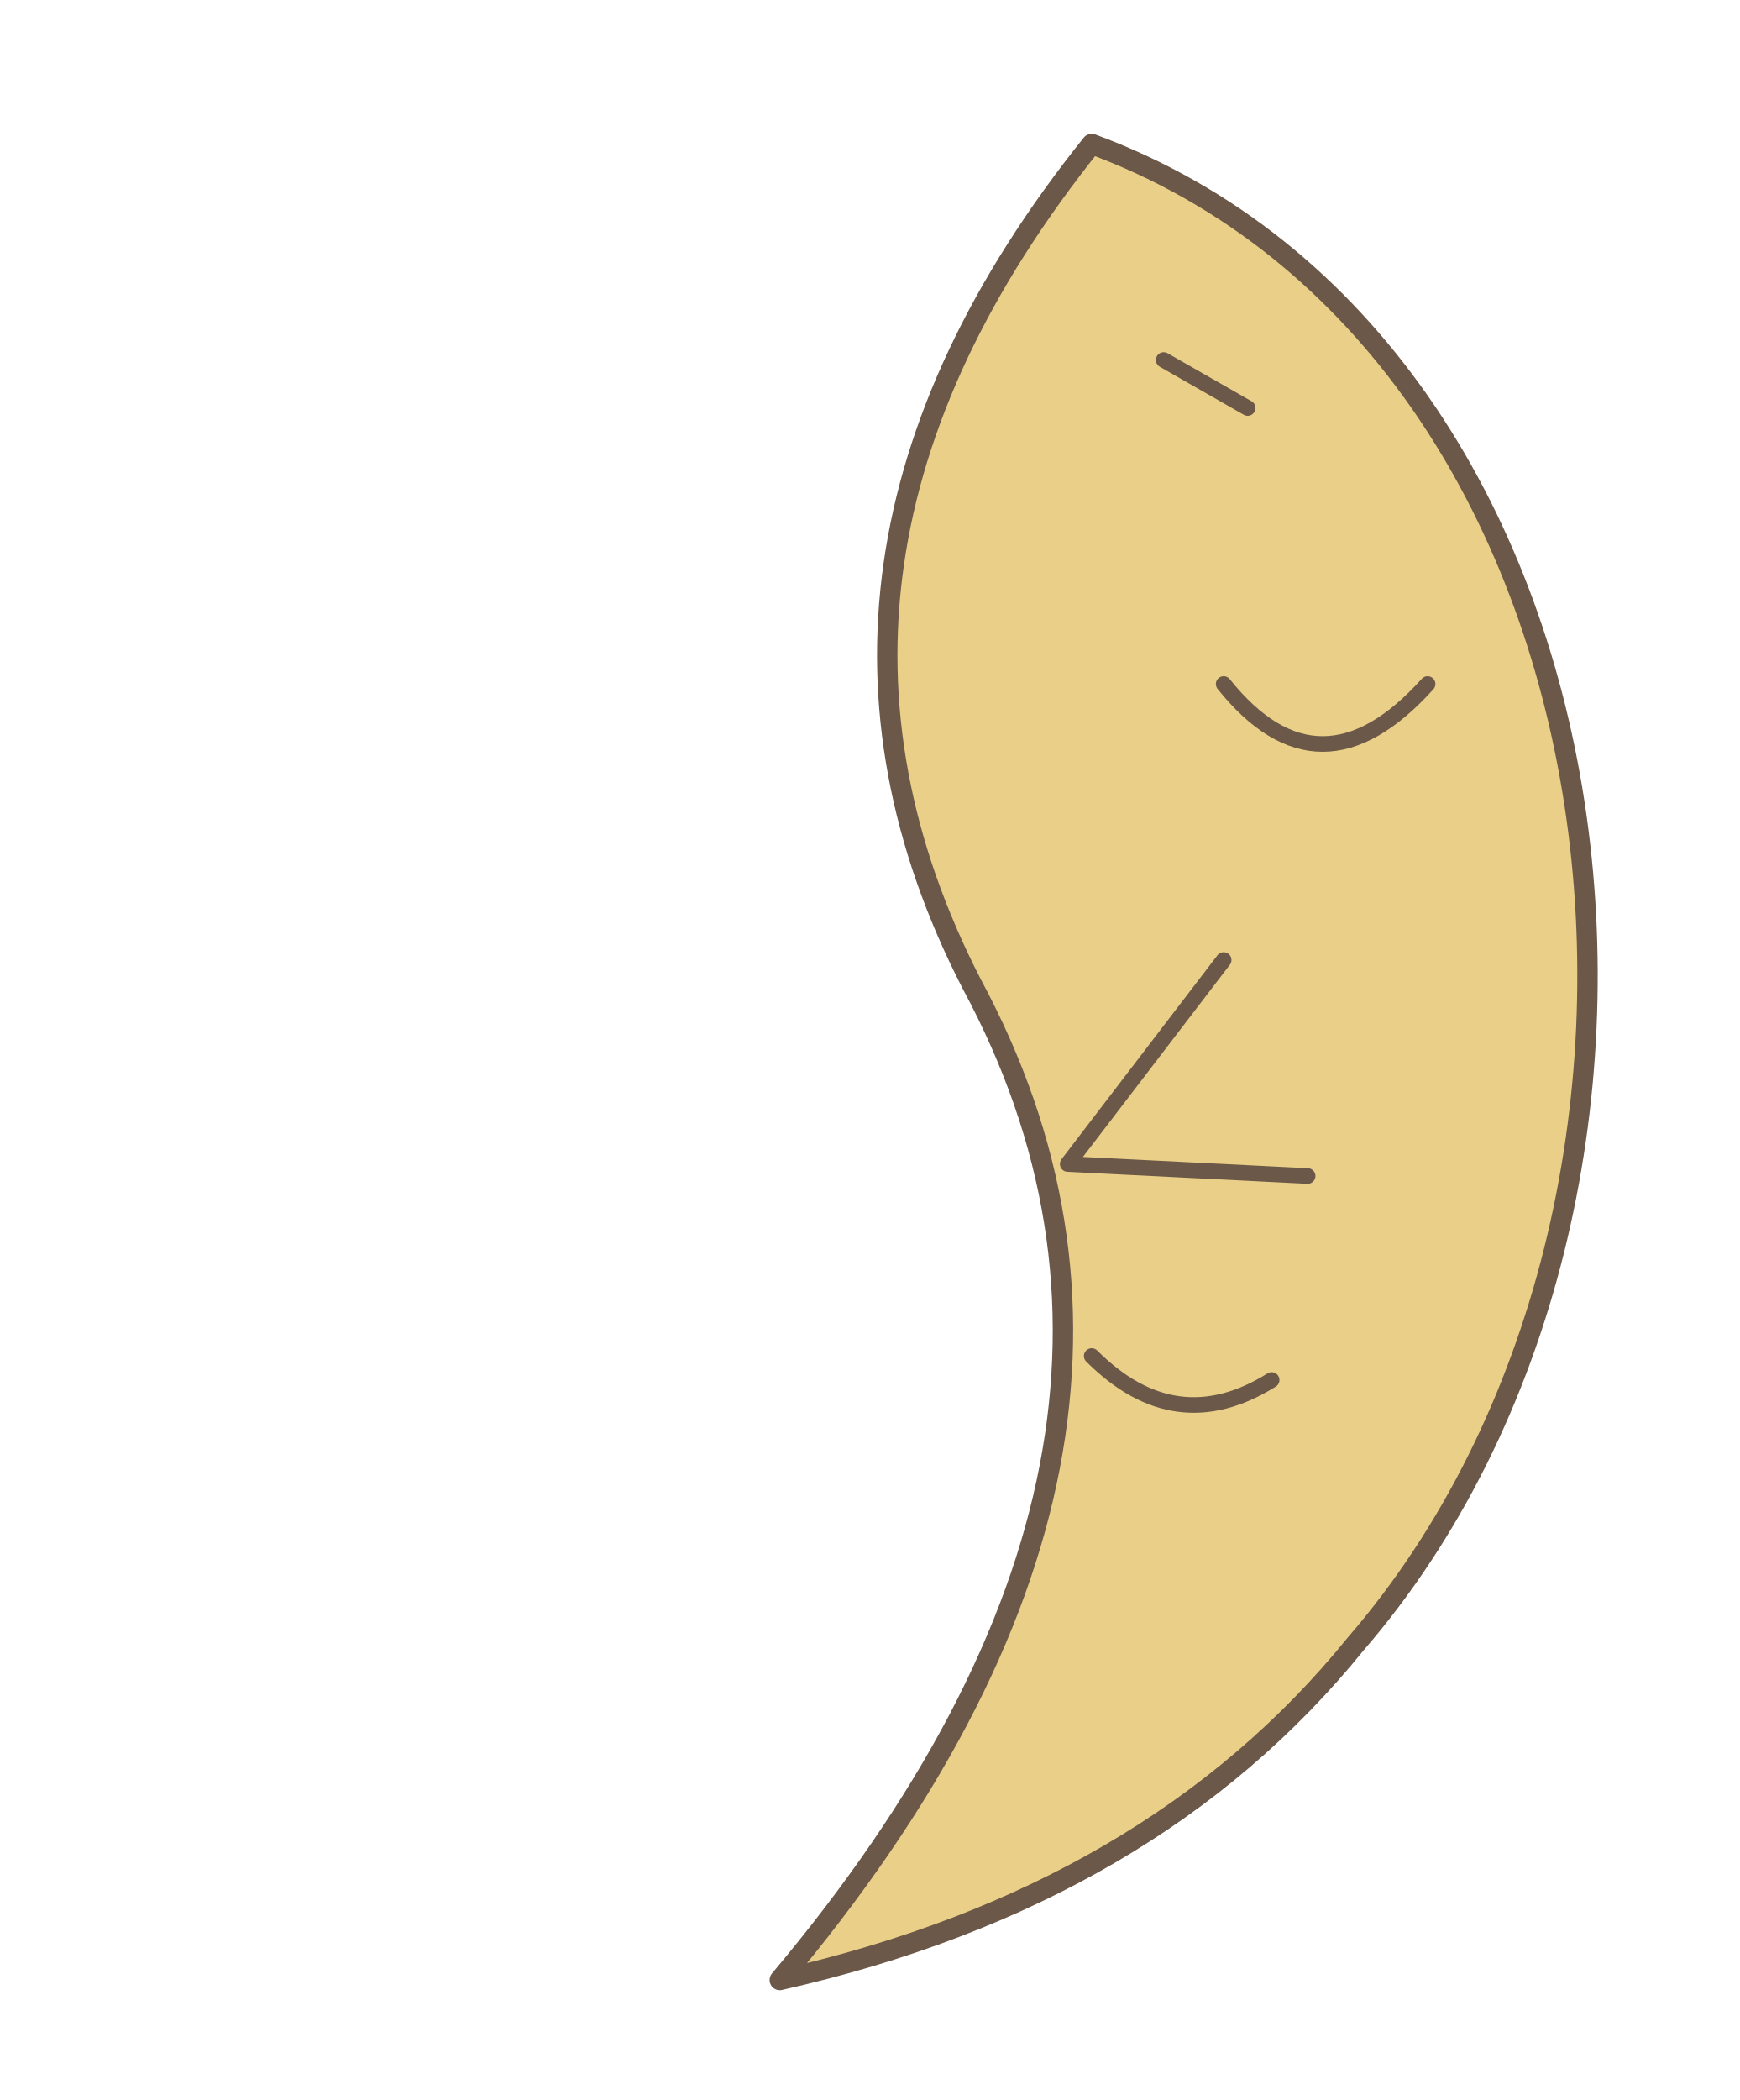
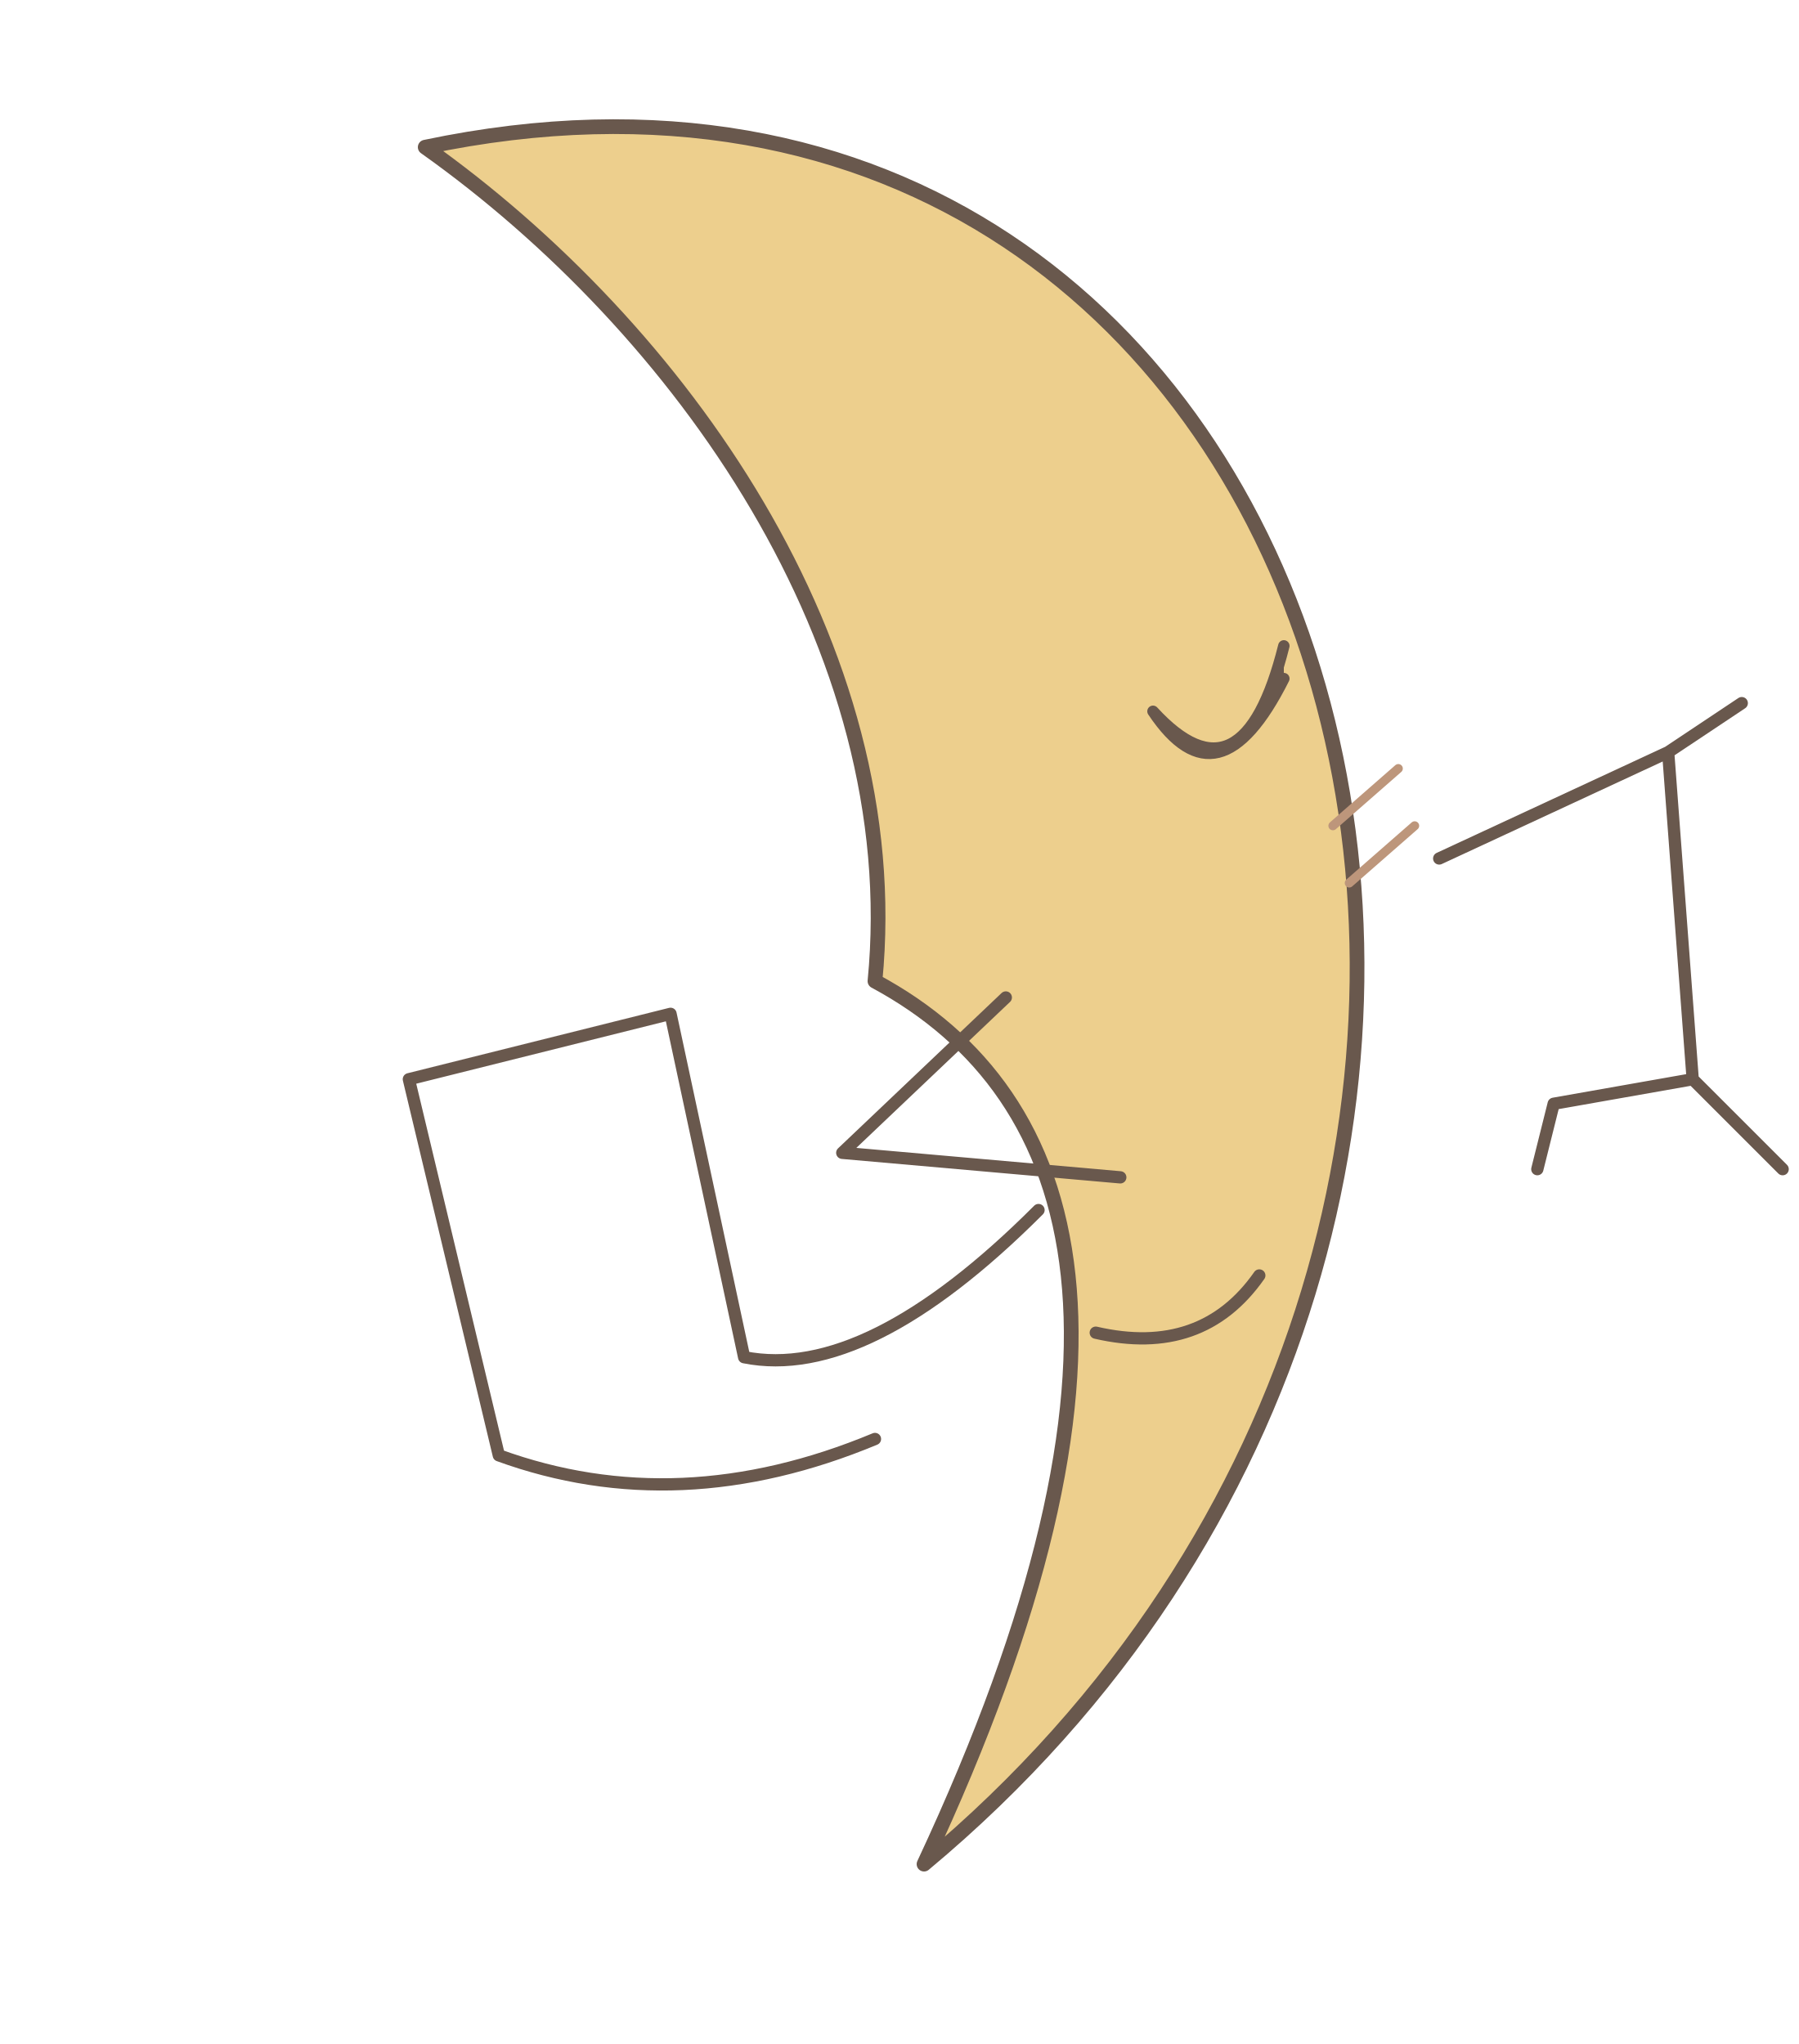
- <svg xmlns="http://www.w3.org/2000/svg" viewBox="0 0 145 175" fill="none" stroke-linecap="round" stroke-linejoin="round" stroke="#6c5849" stroke-width="1.7">
-   <path d="M91 12C137 29 145 100 113 137Q96 158 65 165Q102 121 81 82Q63 47 91 12Z" fill="#e9cf87" />
-   <path d="M102 57q8 10 17 0M102 80l-13 17 20 1M106 115q-8 5-15-2M97 30l7 4" fill="none" stroke-width="1.3" />
+ <svg xmlns="http://www.w3.org/2000/svg" viewBox="0 0 220 250" fill="none" stroke="#69584d" stroke-width="1.8" stroke-linecap="round" stroke-linejoin="round">
+   <path d="M52 18C166-6 209 148 113 228C142 166 133 134 107 120C111 79 83 40 52 18Z" fill="#edcf8d" />
+   <path d="M157 79Q152 99 141 87Q149 99 157 83" fill="#69584d" stroke-width="1.4" />
+   <path d="M123 122L103 141L137 144M134 163Q147 166 154 156" stroke-width="1.5" />
+   <path d="M163 101L171 94M165 108L173 101" stroke="#bd967b" stroke-width="1.1" />
+   <path d="M127 148Q106 169 91 166L82 124L50 132L61 178Q83 186 107 176M176 105L204 92L207 132L190 135M204 92L213 86M207 132L218 143M190 135L188 143" stroke-width="1.5" />
</svg>
